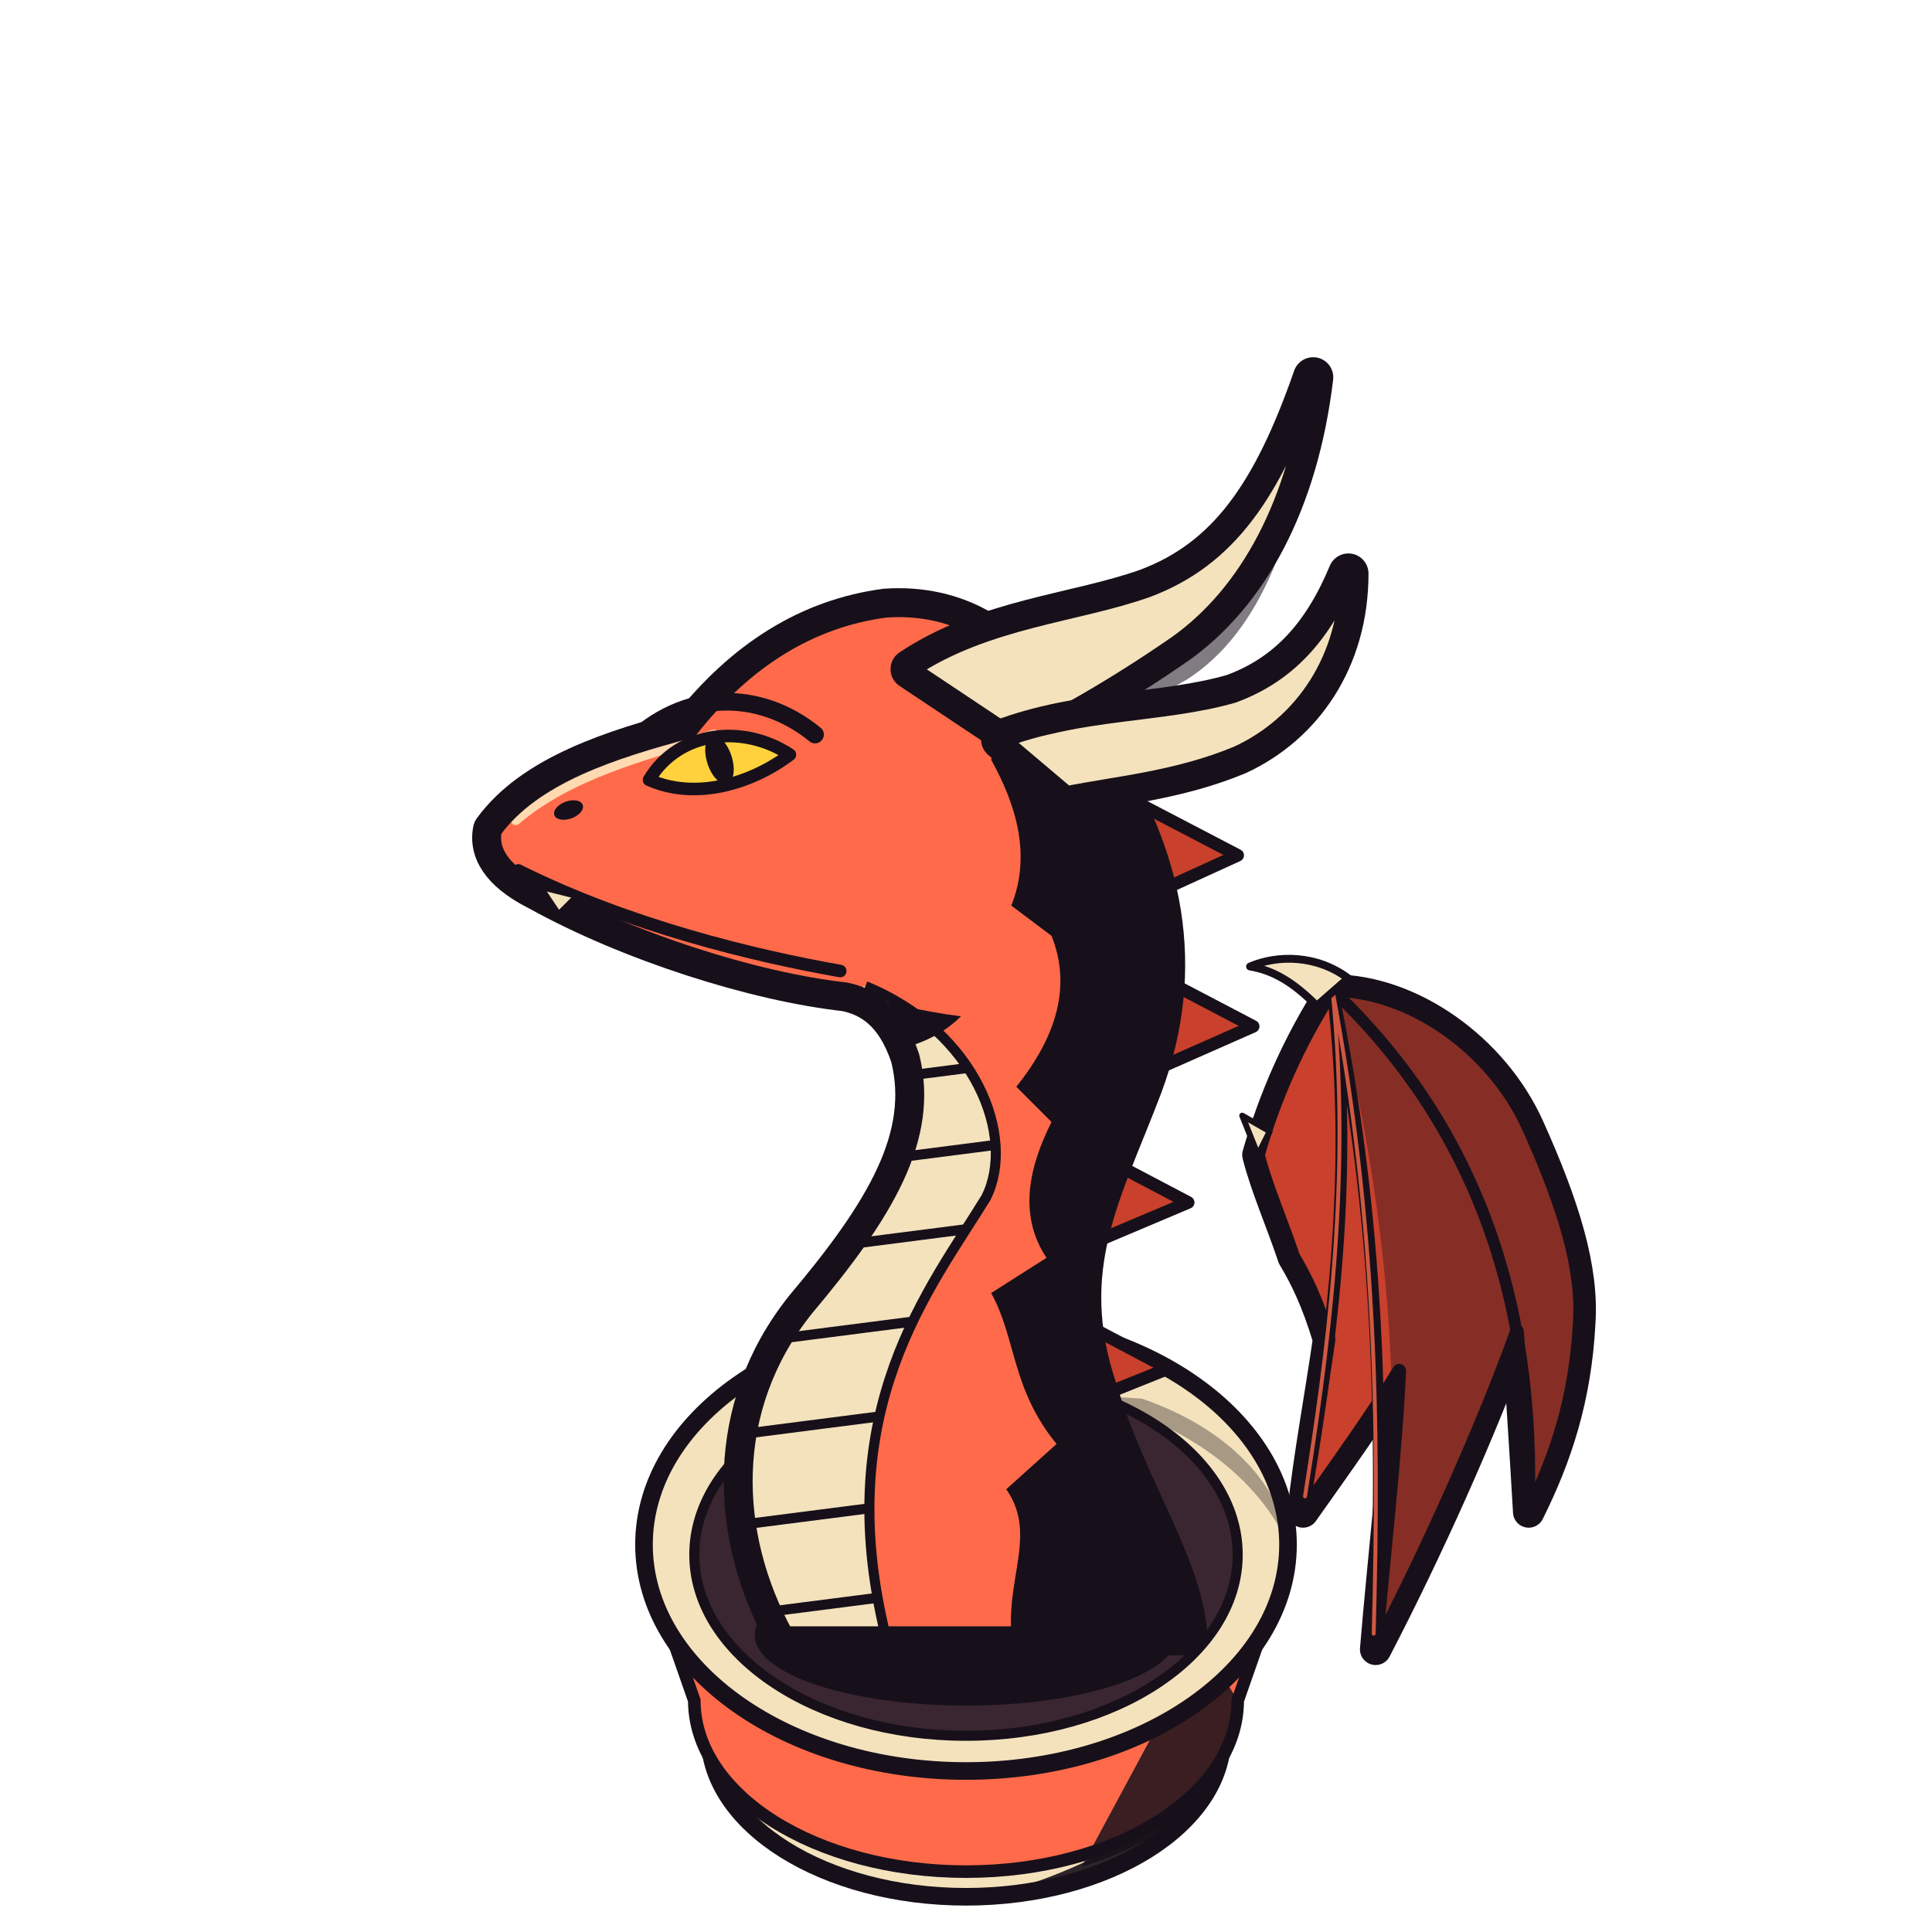
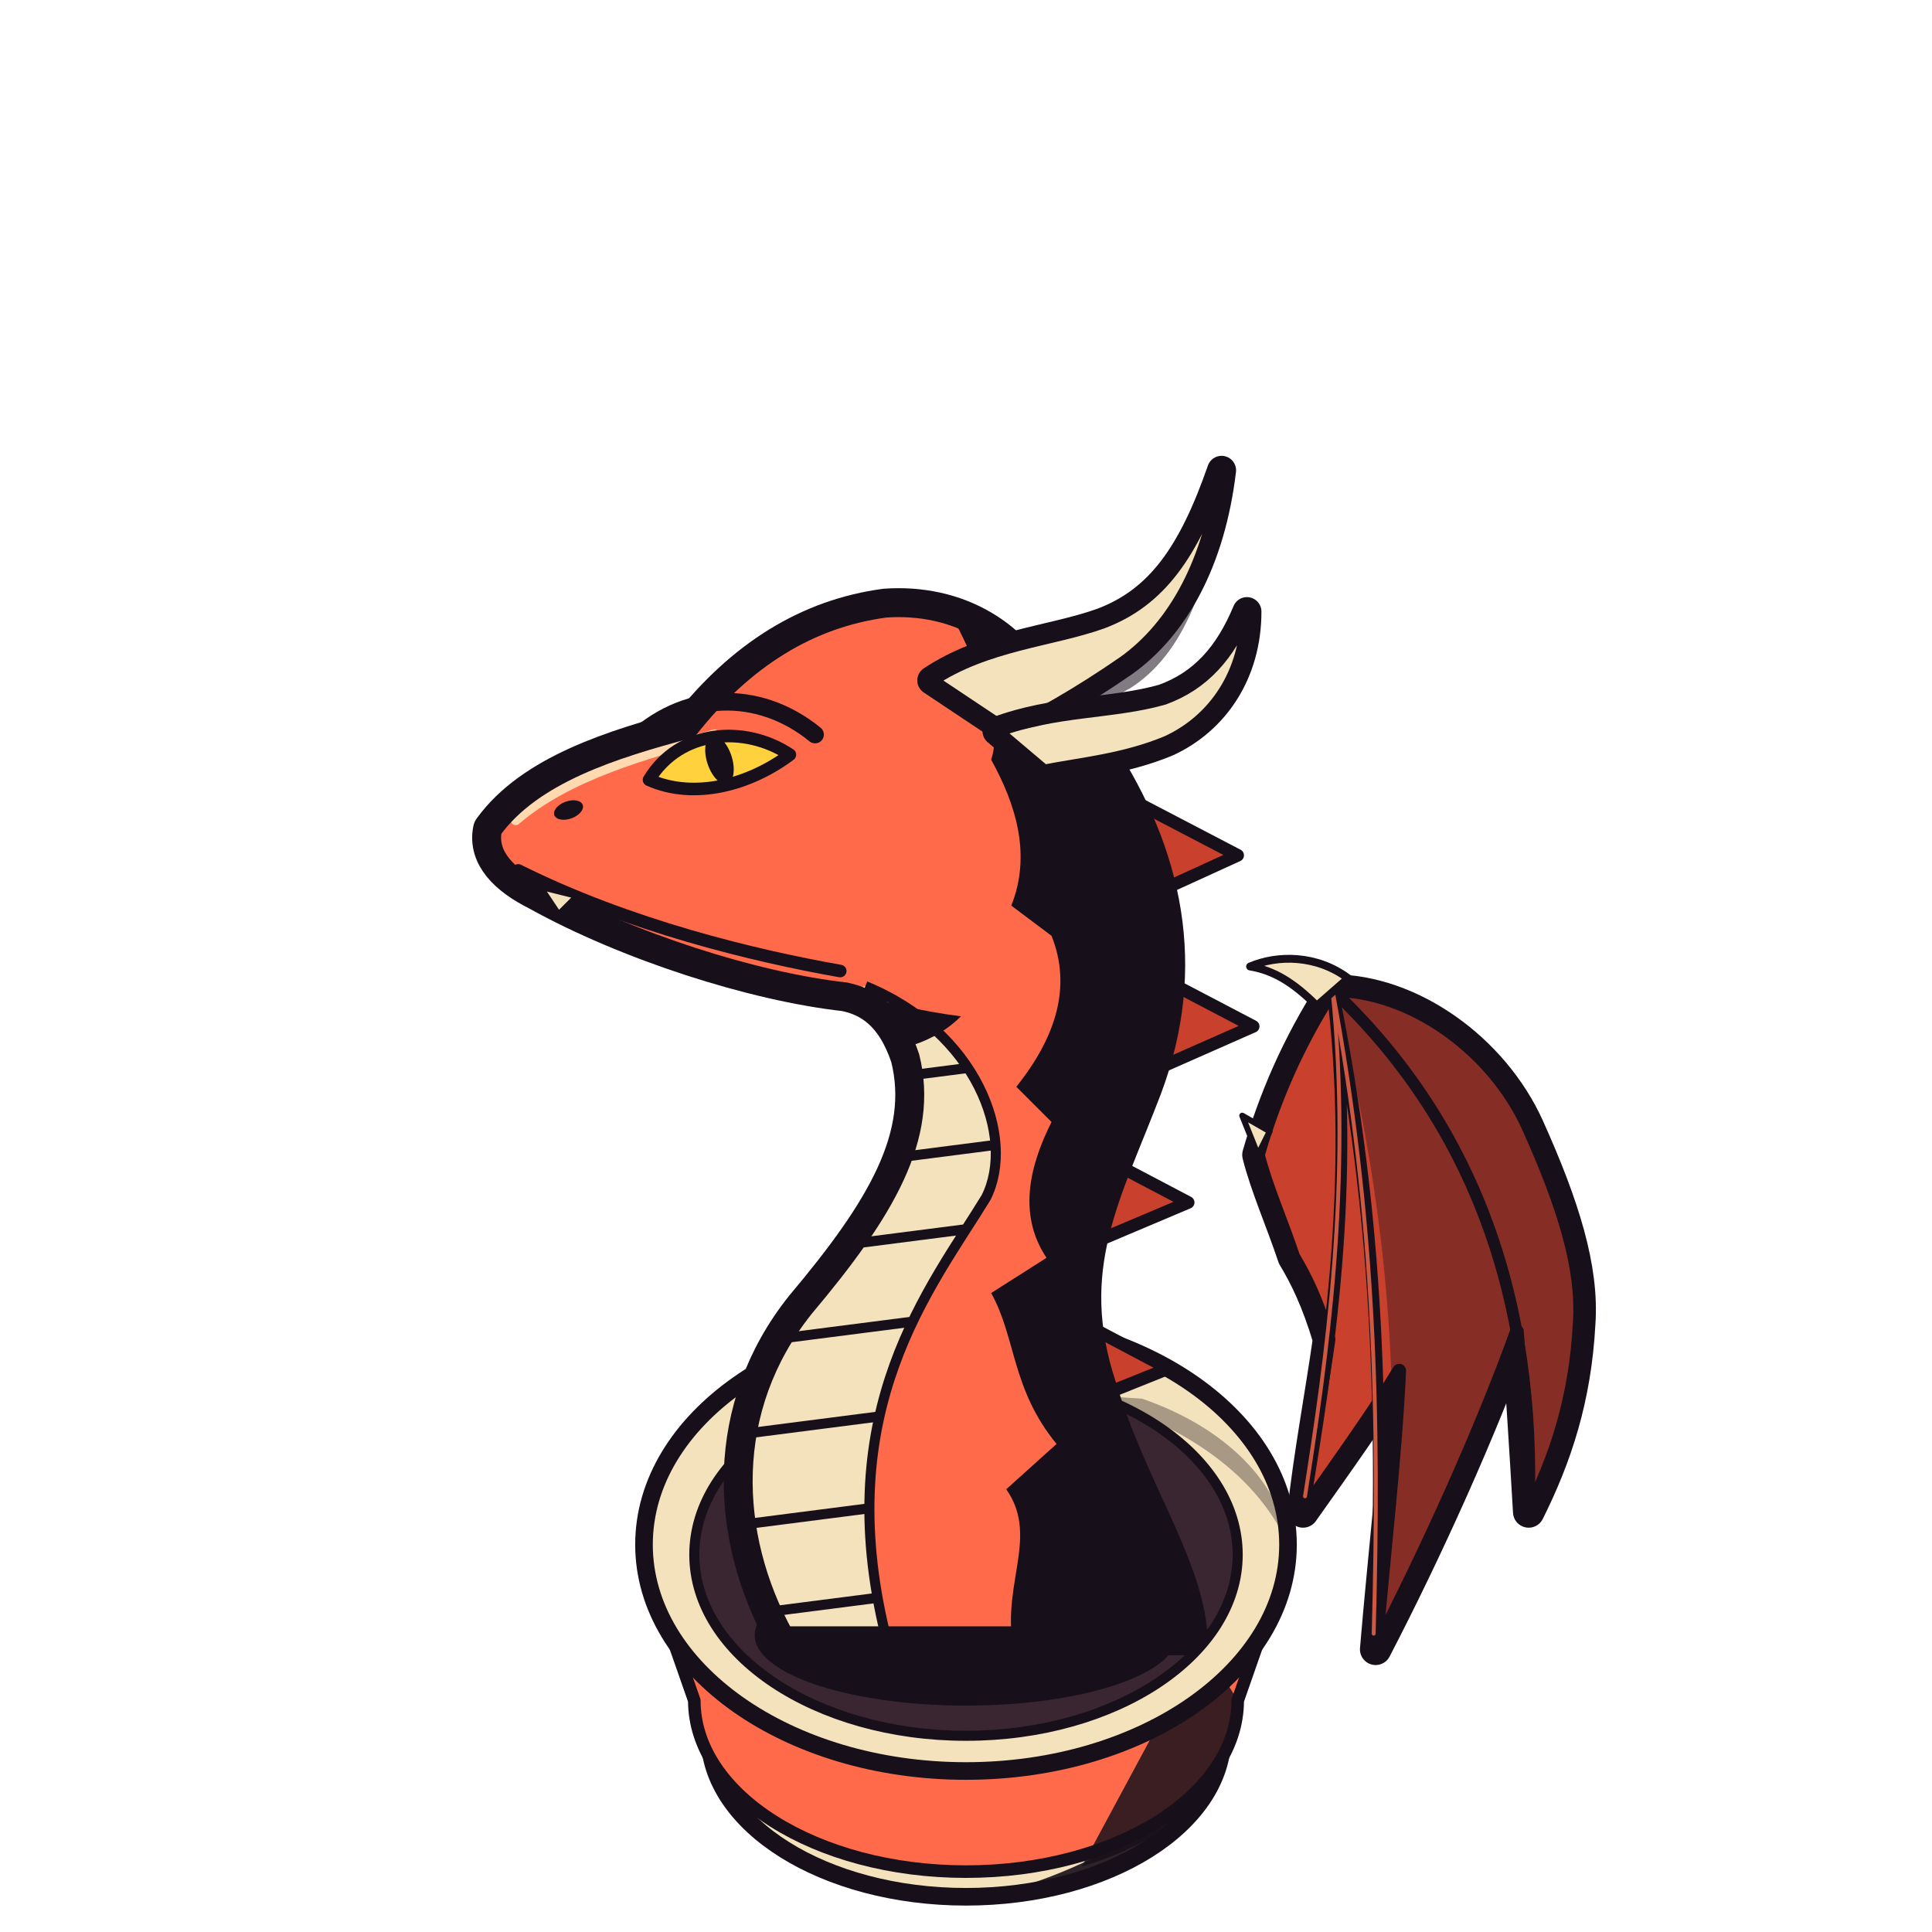
<svg xmlns="http://www.w3.org/2000/svg" viewBox="0 0 768 768" width="768" height="768">
  <path d="M256,614 L282,690 A102,64 0 0 0 486,690 L512,614 Z" fill="#f4e2bd" stroke="#17101a" stroke-width="7" stroke-linejoin="round" />
  <path d="M498,614 L486,690 A102,64 0 0 1 392,754 C440,742 478,716 486,690 Z" fill="#17101a" opacity=".9" />
  <path d="M262,636 L276,676 A108,68 0 0 0 492,676 L506,636 A128,90 0 0 1 262,636 Z" fill="#ff6a4a" stroke="#17101a" stroke-width="5" stroke-linejoin="round" />
  <path d="M470,640 L492,676 A108,68 0 0 1 430,742 L458,690 Z" fill="#17101a" opacity=".85" />
  <ellipse cx="384" cy="614" rx="128" ry="90" fill="#f4e2bd" stroke="#17101a" stroke-width="7" />
  <ellipse cx="384" cy="618" rx="108" ry="72" fill="#3a2630" stroke="#17101a" stroke-width="4" />
  <path d="M424,554 A128,90 0 0 1 512,614 A108,72 0 0 0 454,556 Z" fill="#17101a" opacity=".35" />
  <ellipse cx="384" cy="650" rx="84" ry="28" fill="#17101a" />
  <g transform="translate(486 626) scale(0.78) translate(-452 -560)">
    <path d="M508,262 C548,262 590,292 608,332 C626,372 636,404 634,432 C632,470 622,500 608,528 C606,494 604,462 602,436 C584,486 556,548 530,598 C534,550 540,500 542,456 C530,476 510,504 493,528 C496,500 502,468 506,440 C500,420 494,408 488,398 C482,380 474,362 470,346 C478,318 490,290 508,262 Z" fill="none" stroke="#17101a" stroke-width="16" stroke-linejoin="round" />
    <path d="M508,262 C548,262 590,292 608,332 C626,372 636,404 634,432 C632,470 622,500 608,528 C606,494 604,462 602,436 C584,486 556,548 530,598 C534,550 540,500 542,456 C530,476 510,504 493,528 C496,500 502,468 506,440 C500,420 494,408 488,398 C482,380 474,362 470,346 C478,318 490,290 508,262 Z" fill="#c9402c" stroke="#17101a" stroke-width="7" stroke-linejoin="round" />
    <path d="M508,262 C548,262 590,292 608,332 C626,372 636,404 634,432 C632,470 622,500 608,528 C606,494 604,462 602,436 C584,486 556,548 530,598 C546,500 540,380 508,262 Z" fill="#17101a" opacity=".38" />
    <path d="M508,262 C532,380 534,480 530,598 M508,262 C520,360 506,450 493,528 M508,262 C580,330 612,420 608,528" fill="none" stroke="#17101a" stroke-width="6" stroke-linecap="round" />
    <path d="M508,262 C530,380 532,480 529,590 M508,262 C518,360 505,450 494,520" fill="none" stroke="#ff6a4a" stroke-width="2" stroke-linecap="round" opacity=".8" />
    <path d="M470,346 L462,326 L476,334 Z" fill="#f4e2bd" stroke="#17101a" stroke-width="3" stroke-linejoin="round" />
    <path d="M500,270 C488,258 478,252 466,250 C480,244 500,244 516,256 Z" fill="#f4e2bd" stroke="#17101a" stroke-width="4" stroke-linejoin="round" />
  </g>
  <path d="M446,316 L492,340 L446,361 Z" fill="#c9402c" stroke="#17101a" stroke-width="5" stroke-linejoin="round" />
  <path d="M456,385.92 L498.16,408 L456,426.6 Z" fill="#c9402c" stroke="#17101a" stroke-width="5" stroke-linejoin="round" />
  <path d="M434,457.84 L472.32,478 L434,494.2 Z" fill="#c9402c" stroke="#17101a" stroke-width="5" stroke-linejoin="round" />
  <path d="M430,525.76 L464.48,544 L430,557.8 Z" fill="#c9402c" stroke="#17101a" stroke-width="5" stroke-linejoin="round" />
  <clipPath id="c3">
    <path d="M196,330 C212,308 244,298 274,290 C296,262 322,246 352,242 C380,240 404,254 414,278 L436,300 C462,340 472,384 454,432 C438,474 420,504 436,552 C448,592 470,622 472,650 L312,650 C290,610 288,560 320,520 C352,482 370,452 362,420 C356,402 346,396 336,394 C300,390 250,374 214,354 C202,348 194,340 196,330 Z" />
  </clipPath>
  <path d="M196,330 C212,308 244,298 274,290 C296,262 322,246 352,242 C380,240 404,254 414,278 L436,300 C462,340 472,384 454,432 C438,474 420,504 436,552 C448,592 470,622 472,650 L312,650 C290,610 288,560 320,520 C352,482 370,452 362,420 C356,402 346,396 336,394 C300,390 250,374 214,354 C202,348 194,340 196,330 Z" fill="none" stroke="#17101a" stroke-width="16" stroke-linejoin="round" />
  <path d="M196,330 C212,308 244,298 274,290 C296,262 322,246 352,242 C380,240 404,254 414,278 L436,300 C462,340 472,384 454,432 C438,474 420,504 436,552 C448,592 470,622 472,650 L312,650 C290,610 288,560 320,520 C352,482 370,452 362,420 C356,402 346,396 336,394 C300,390 250,374 214,354 C202,348 194,340 196,330 Z" fill="#ff6a4a" />
  <g clip-path="url(#c3)">
    <clipPath id="c3b">
      <path d="M312,650 C290,610 288,560 320,520 C352,482 370,452 362,420 C356,402 346,396 336,394 L344,392 C388,410 404,452 392,476 C370,512 330,560 352,650 Z" />
    </clipPath>
    <path d="M312,650 C290,610 288,560 320,520 C352,482 370,452 362,420 C356,402 346,396 336,394 L344,392 C388,410 404,452 392,476 C370,512 330,560 352,650 Z" fill="#f4e2bd" />
    <g clip-path="url(#c3b)" stroke="#17101a" stroke-width="4">
      <path d="M280,438 L420,420" />
      <path d="M280,470 L420,452" />
      <path d="M280,502 L420,484" />
      <path d="M280,536 L420,518" />
      <path d="M280,572 L420,554" />
      <path d="M280,608 L420,590" />
      <path d="M280,644 L420,626" />
    </g>
    <path d="M344,392 C388,410 404,452 392,476 C370,512 330,560 352,650" fill="none" stroke="#17101a" stroke-width="4" />
    <path d="M372,232 L480,232 L480,660 L404,660 C396,632 414,612 400,592 L420,574 C402,552 404,532 394,514 L416,500 C404,482 410,462 418,446 L404,432 C420,412 426,392 418,372 L402,360 C410,340 404,320 394,302 C400,284 384,256 372,232 Z" fill="#17101a" />
    <path d="M336,394 C300,390 250,374 214,354 C230,374 290,402 336,418 C356,420 372,414 382,404 C366,402 350,398 336,394 Z" fill="#17101a" />
    <path d="M205,326 C226,308 256,300 284,292" fill="none" stroke="#ffd9b0" stroke-width="4" stroke-linecap="round" />
  </g>
  <path d="M196,330 C212,308 244,298 274,290 C296,262 322,246 352,242 C380,240 404,254 414,278 L436,300 C462,340 472,384 454,432 C438,474 420,504 436,552 C448,592 470,622 472,650 L312,650 C290,610 288,560 320,520 C352,482 370,452 362,420 C356,402 346,396 336,394 C300,390 250,374 214,354 C202,348 194,340 196,330 Z" fill="none" stroke="#17101a" stroke-width="7" stroke-linejoin="round" />
  <g transform="translate(284,304) scale(1)">
    <path d="M-26,6 C-14,-14 12,-16 30,-4 C14,8 -8,14 -26,6 Z" fill="#ffd23d" stroke="#17101a" stroke-width="5" stroke-linejoin="round" />
    <ellipse cx="2" cy="-2" rx="5" ry="10" transform="rotate(-18 2 -2)" fill="#17101a" />
    <path d="M-34,-8 C-12,-30 18,-30 40,-12" fill="none" stroke="#17101a" stroke-width="7" stroke-linecap="round" />
  </g>
  <ellipse cx="226" cy="322" rx="6" ry="3.5" fill="#17101a" transform="rotate(-20 226 322)" />
  <path d="M206,346 C250,368 300,380 334,386" fill="none" stroke="#17101a" stroke-width="5" stroke-linecap="round" />
  <path d="M214,352 L222,364 L230,356 Z" fill="#f4e2bd" stroke="#17101a" stroke-width="3" stroke-linejoin="round" />
-   <path d="M362,266 C392,246 428,244 456,234 C488,222 506,196 522,150 C516,200 496,236 468,256 C442,274 420,286 404,294 Z" fill="none" stroke="#17101a" stroke-width="16" stroke-linejoin="round" />
-   <path d="M362,266 C392,246 428,244 456,234 C488,222 506,196 522,150 C516,200 496,236 468,256 C442,274 420,286 404,294 Z" fill="#f4e2bd" stroke="#17101a" stroke-width="7" stroke-linejoin="round" />
-   <path d="M398,294 C430,282 462,284 490,276 C512,268 526,252 536,228 C536,262 518,288 492,300 C468,310 444,312 424,316 Z" fill="none" stroke="#17101a" stroke-width="16" stroke-linejoin="round" />
-   <path d="M398,294 C430,282 462,284 490,276 C512,268 526,252 536,228 C536,262 518,288 492,300 C468,310 444,312 424,316 Z" fill="#f4e2bd" stroke="#17101a" stroke-width="7" stroke-linejoin="round" />
-   <path d="M468,256 C496,236 516,200 522,150 C518,212 500,252 472,270 C448,284 424,292 404,294 C428,282 448,270 468,256 Z" fill="#17101a" opacity=".55" />
+   <g transform="translate(392 282) scale(0.72) translate(-392 -282)">
+     <path d="M362,266 C392,246 428,244 456,234 C488,222 506,196 522,150 C516,200 496,236 468,256 C442,274 420,286 404,294 Z" fill="none" stroke="#17101a" stroke-width="16" stroke-linejoin="round" />
+     <path d="M362,266 C392,246 428,244 456,234 C488,222 506,196 522,150 C516,200 496,236 468,256 C442,274 420,286 404,294 Z" fill="#f4e2bd" stroke="#17101a" stroke-width="7" stroke-linejoin="round" />
+     <path d="M398,294 C430,282 462,284 490,276 C512,268 526,252 536,228 C536,262 518,288 492,300 C468,310 444,312 424,316 Z" fill="none" stroke="#17101a" stroke-width="16" stroke-linejoin="round" />
+     <path d="M398,294 C430,282 462,284 490,276 C512,268 526,252 536,228 C536,262 518,288 492,300 C468,310 444,312 424,316 Z" fill="#f4e2bd" stroke="#17101a" stroke-width="7" stroke-linejoin="round" />
+     <path d="M468,256 C496,236 516,200 522,150 C518,212 500,252 472,270 C448,284 424,292 404,294 C428,282 448,270 468,256 Z" fill="#17101a" opacity=".55" />
+   </g>
</svg>
